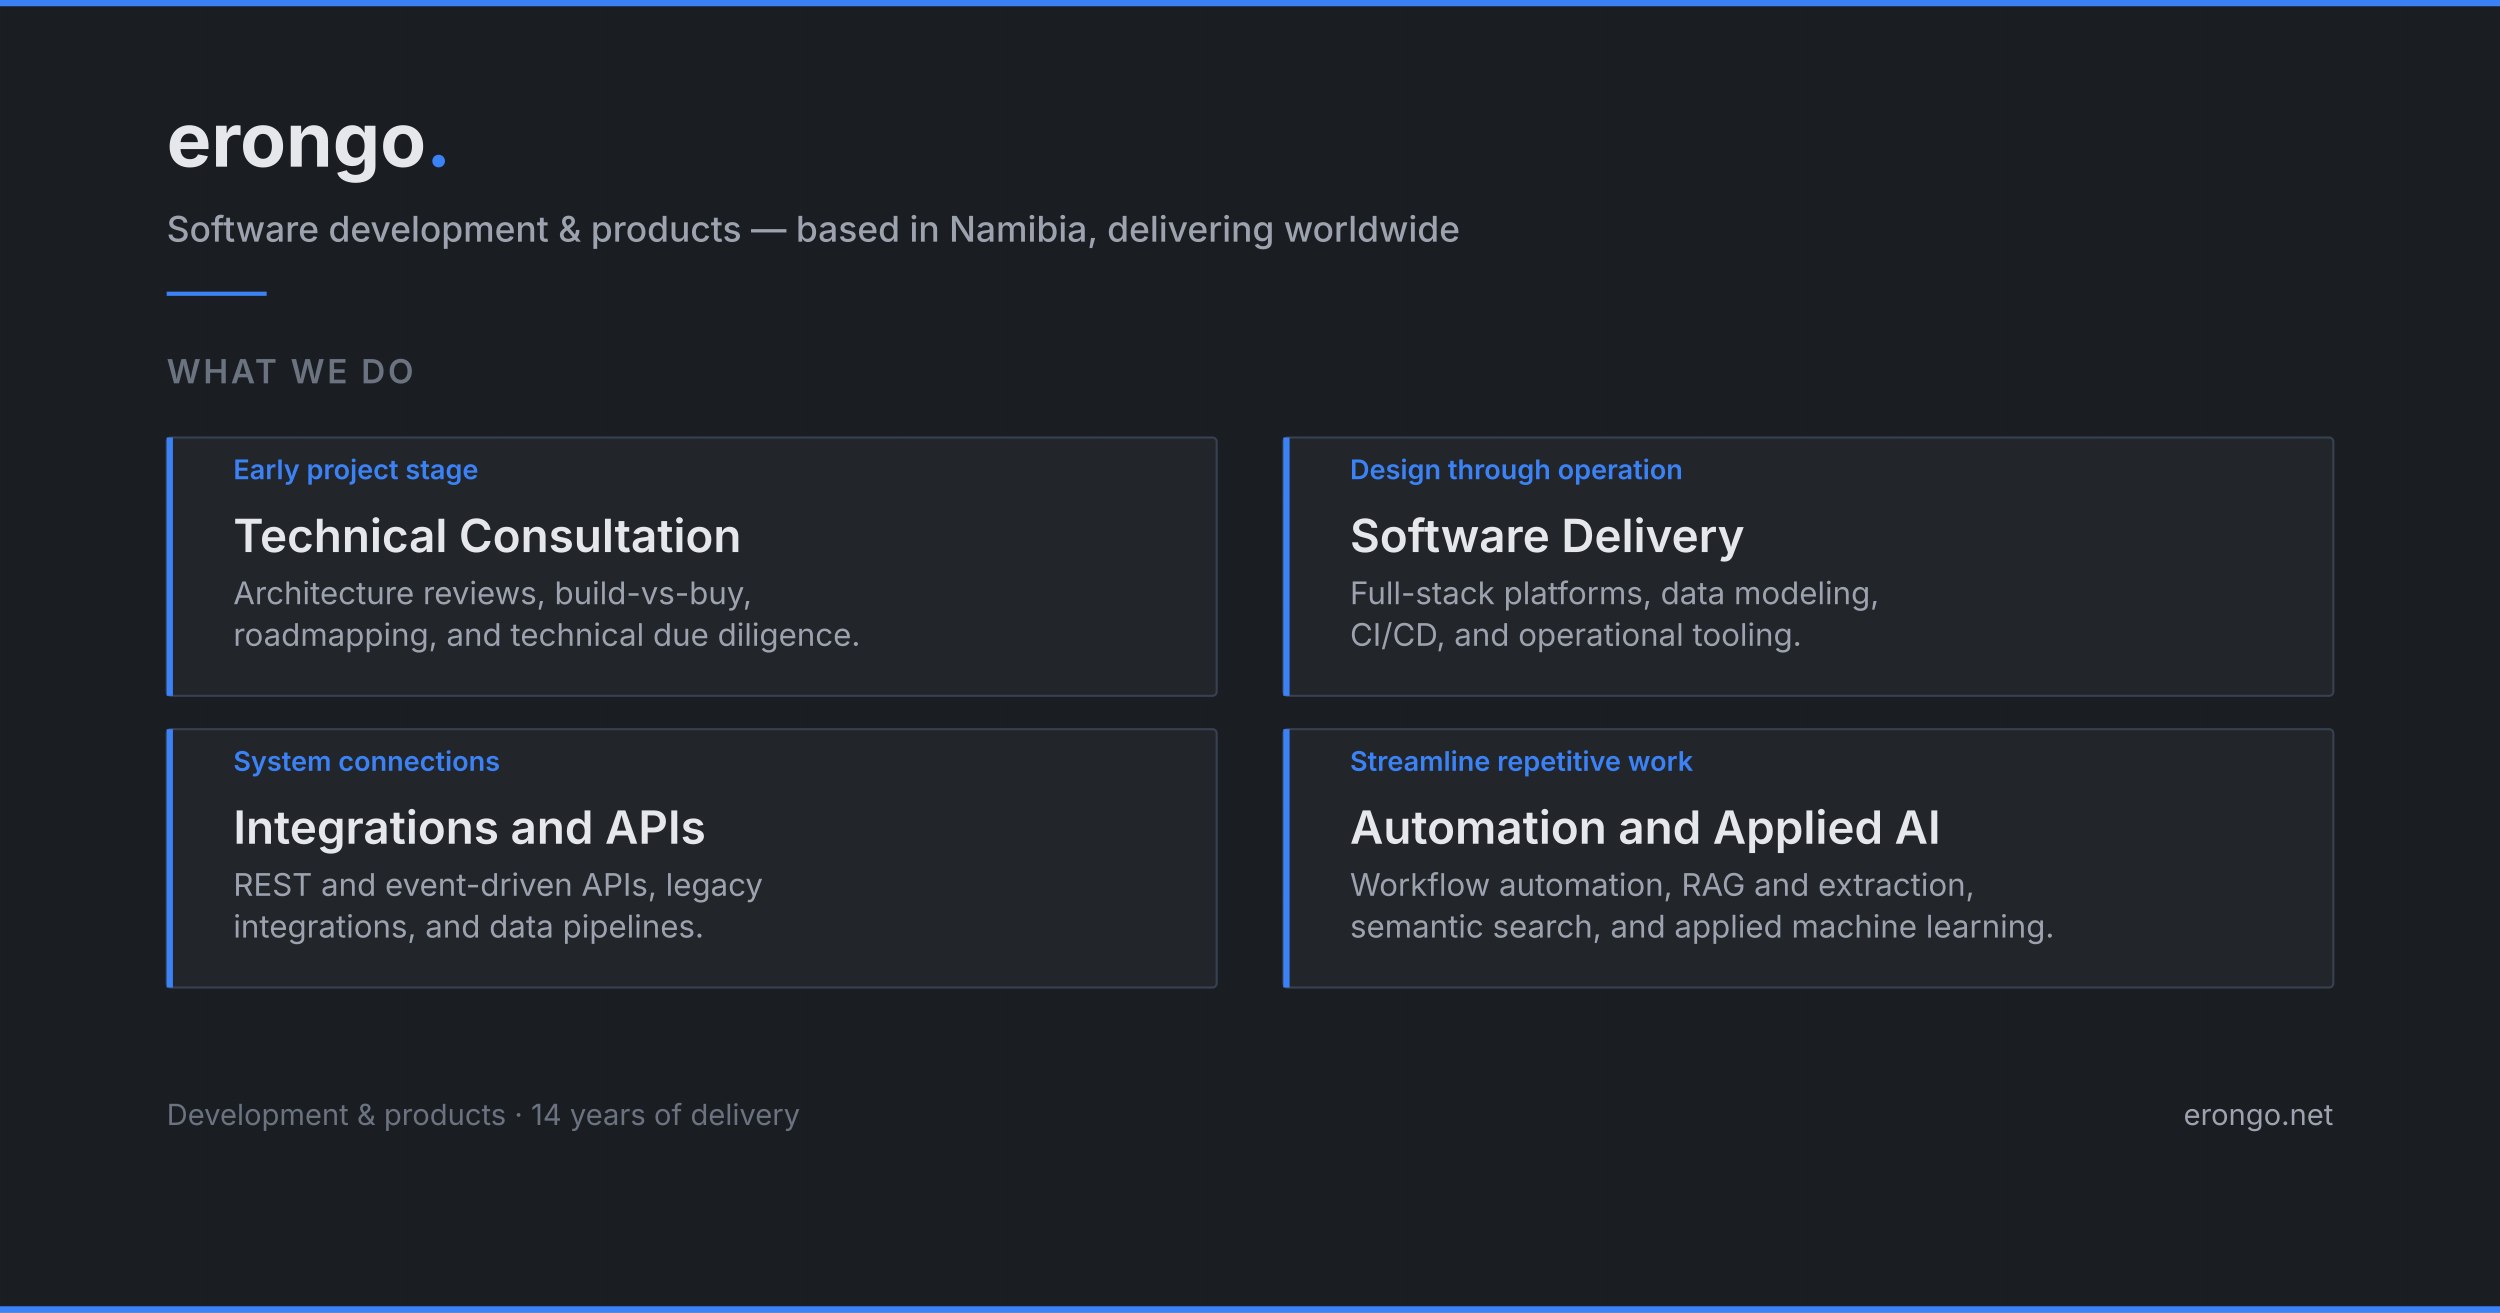
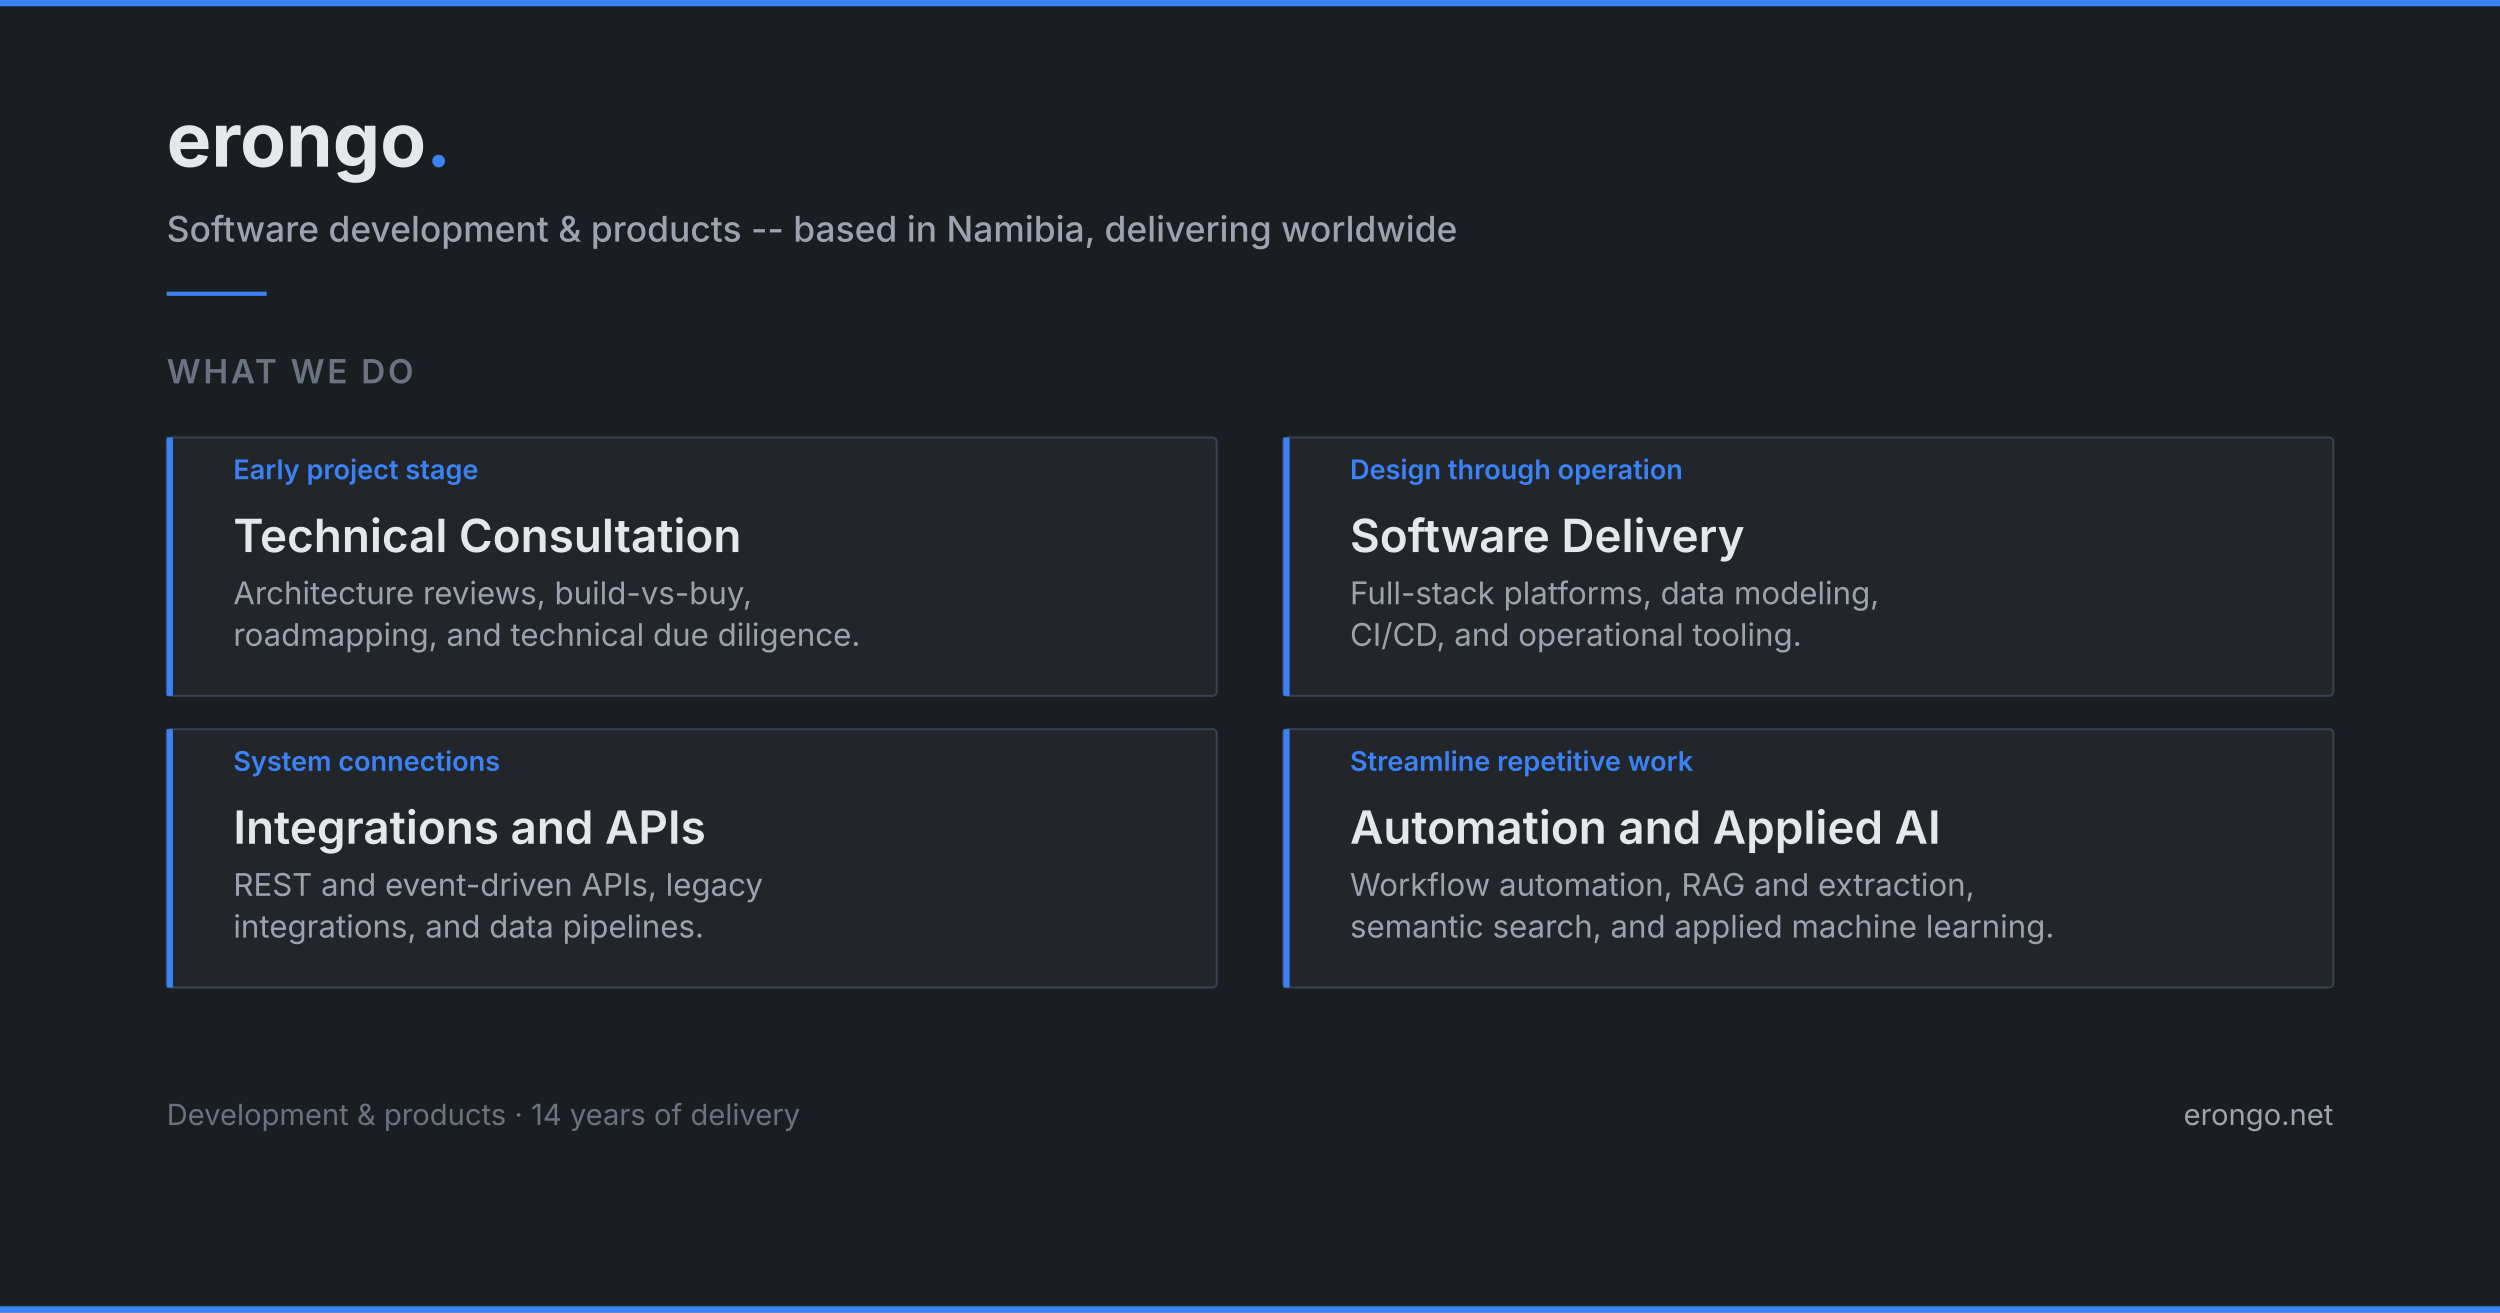
<svg xmlns="http://www.w3.org/2000/svg" width="1200" height="630" viewBox="0 0 1200 630" fill="none" role="img" aria-labelledby="title desc">
  <rect width="1200" height="630" fill="#1a1d21" />
  <defs>
    <pattern id="grid" width="48" height="48" patternUnits="userSpaceOnUse">
      <path d="M 48 0 L 0 0 0 48" fill="none" stroke="#374151" stroke-width="0.5" stroke-opacity="0.12" />
    </pattern>
  </defs>
  <rect width="1200" height="630" fill="url(#grid)" />
  <rect x="0" y="0" width="1200" height="3" fill="#3b82f6" />
  <text x="80" y="80" fill="#e5e7eb" font-family="Inter, system-ui, -apple-system, sans-serif" font-size="36" font-weight="700">erongo<tspan fill="#3b82f6">.</tspan>
  </text>
-   <text x="80" y="116" fill="#9ca3af" font-family="Inter, system-ui, -apple-system, sans-serif" font-size="17" font-weight="500">Software development &amp; products — based in Namibia, delivering worldwide</text>
+   <text x="80" y="116" fill="#9ca3af" font-family="Inter, system-ui, -apple-system, sans-serif" font-size="17" font-weight="500">Software development &amp; products -- based in Namibia, delivering worldwide</text>
  <rect x="80" y="140" width="48" height="2" fill="#3b82f6" />
  <text x="80" y="184" fill="#6b7280" font-family="Inter, system-ui, -apple-system, sans-serif" font-size="16" font-weight="600" letter-spacing="0.08em">WHAT WE DO</text>
  <rect x="80" y="210" width="504" height="124" fill="#22262b" stroke="#374151" stroke-width="1" rx="2" />
  <rect x="80" y="210" width="3" height="124" fill="#3b82f6" />
  <text x="112" y="230" fill="#3b82f6" font-family="Inter, system-ui, -apple-system, sans-serif" font-size="13" font-weight="600">Early project stage</text>
  <text x="112" y="265" fill="#e5e7eb" font-family="Inter, system-ui, -apple-system, sans-serif" font-size="22" font-weight="600">Technical Consultation</text>
  <text x="112" y="290" fill="#9ca3af" font-family="Inter, system-ui, -apple-system, sans-serif" font-size="15">Architecture reviews, build-vs-buy,</text>
  <text x="112" y="310" fill="#9ca3af" font-family="Inter, system-ui, -apple-system, sans-serif" font-size="15">roadmapping, and technical due diligence.</text>
  <rect x="616" y="210" width="504" height="124" fill="#22262b" stroke="#374151" stroke-width="1" rx="2" />
  <rect x="616" y="210" width="3" height="124" fill="#3b82f6" />
  <text x="648" y="230" fill="#3b82f6" font-family="Inter, system-ui, -apple-system, sans-serif" font-size="13" font-weight="600">Design through operation</text>
  <text x="648" y="265" fill="#e5e7eb" font-family="Inter, system-ui, -apple-system, sans-serif" font-size="22" font-weight="600">Software Delivery</text>
  <text x="648" y="290" fill="#9ca3af" font-family="Inter, system-ui, -apple-system, sans-serif" font-size="15">Full-stack platforms, data modeling,</text>
  <text x="648" y="310" fill="#9ca3af" font-family="Inter, system-ui, -apple-system, sans-serif" font-size="15">CI/CD, and operational tooling.</text>
  <rect x="80" y="350" width="504" height="124" fill="#22262b" stroke="#374151" stroke-width="1" rx="2" />
  <rect x="80" y="350" width="3" height="124" fill="#3b82f6" />
  <text x="112" y="370" fill="#3b82f6" font-family="Inter, system-ui, -apple-system, sans-serif" font-size="13" font-weight="600">System connections</text>
  <text x="112" y="405" fill="#e5e7eb" font-family="Inter, system-ui, -apple-system, sans-serif" font-size="22" font-weight="600">Integrations and APIs</text>
  <text x="112" y="430" fill="#9ca3af" font-family="Inter, system-ui, -apple-system, sans-serif" font-size="15">REST and event-driven APIs, legacy</text>
  <text x="112" y="450" fill="#9ca3af" font-family="Inter, system-ui, -apple-system, sans-serif" font-size="15">integrations, and data pipelines.</text>
  <rect x="616" y="350" width="504" height="124" fill="#22262b" stroke="#374151" stroke-width="1" rx="2" />
  <rect x="616" y="350" width="3" height="124" fill="#3b82f6" />
  <text x="648" y="370" fill="#3b82f6" font-family="Inter, system-ui, -apple-system, sans-serif" font-size="13" font-weight="600">Streamline repetitive work</text>
  <text x="648" y="405" fill="#e5e7eb" font-family="Inter, system-ui, -apple-system, sans-serif" font-size="22" font-weight="600">Automation and Applied AI</text>
  <text x="648" y="430" fill="#9ca3af" font-family="Inter, system-ui, -apple-system, sans-serif" font-size="15">Workflow automation, RAG and extraction,</text>
  <text x="648" y="450" fill="#9ca3af" font-family="Inter, system-ui, -apple-system, sans-serif" font-size="15">semantic search, and applied machine learning.</text>
  <text x="80" y="540" fill="#6b7280" font-family="Inter, system-ui, -apple-system, sans-serif" font-size="14">Development &amp; products · 14 years of delivery</text>
  <text x="1120" y="540" fill="#9ca3af" font-family="Inter, system-ui, -apple-system, sans-serif" font-size="14" text-anchor="end">erongo.net</text>
  <rect x="0" y="627" width="1200" height="3" fill="#3b82f6" />
</svg>
